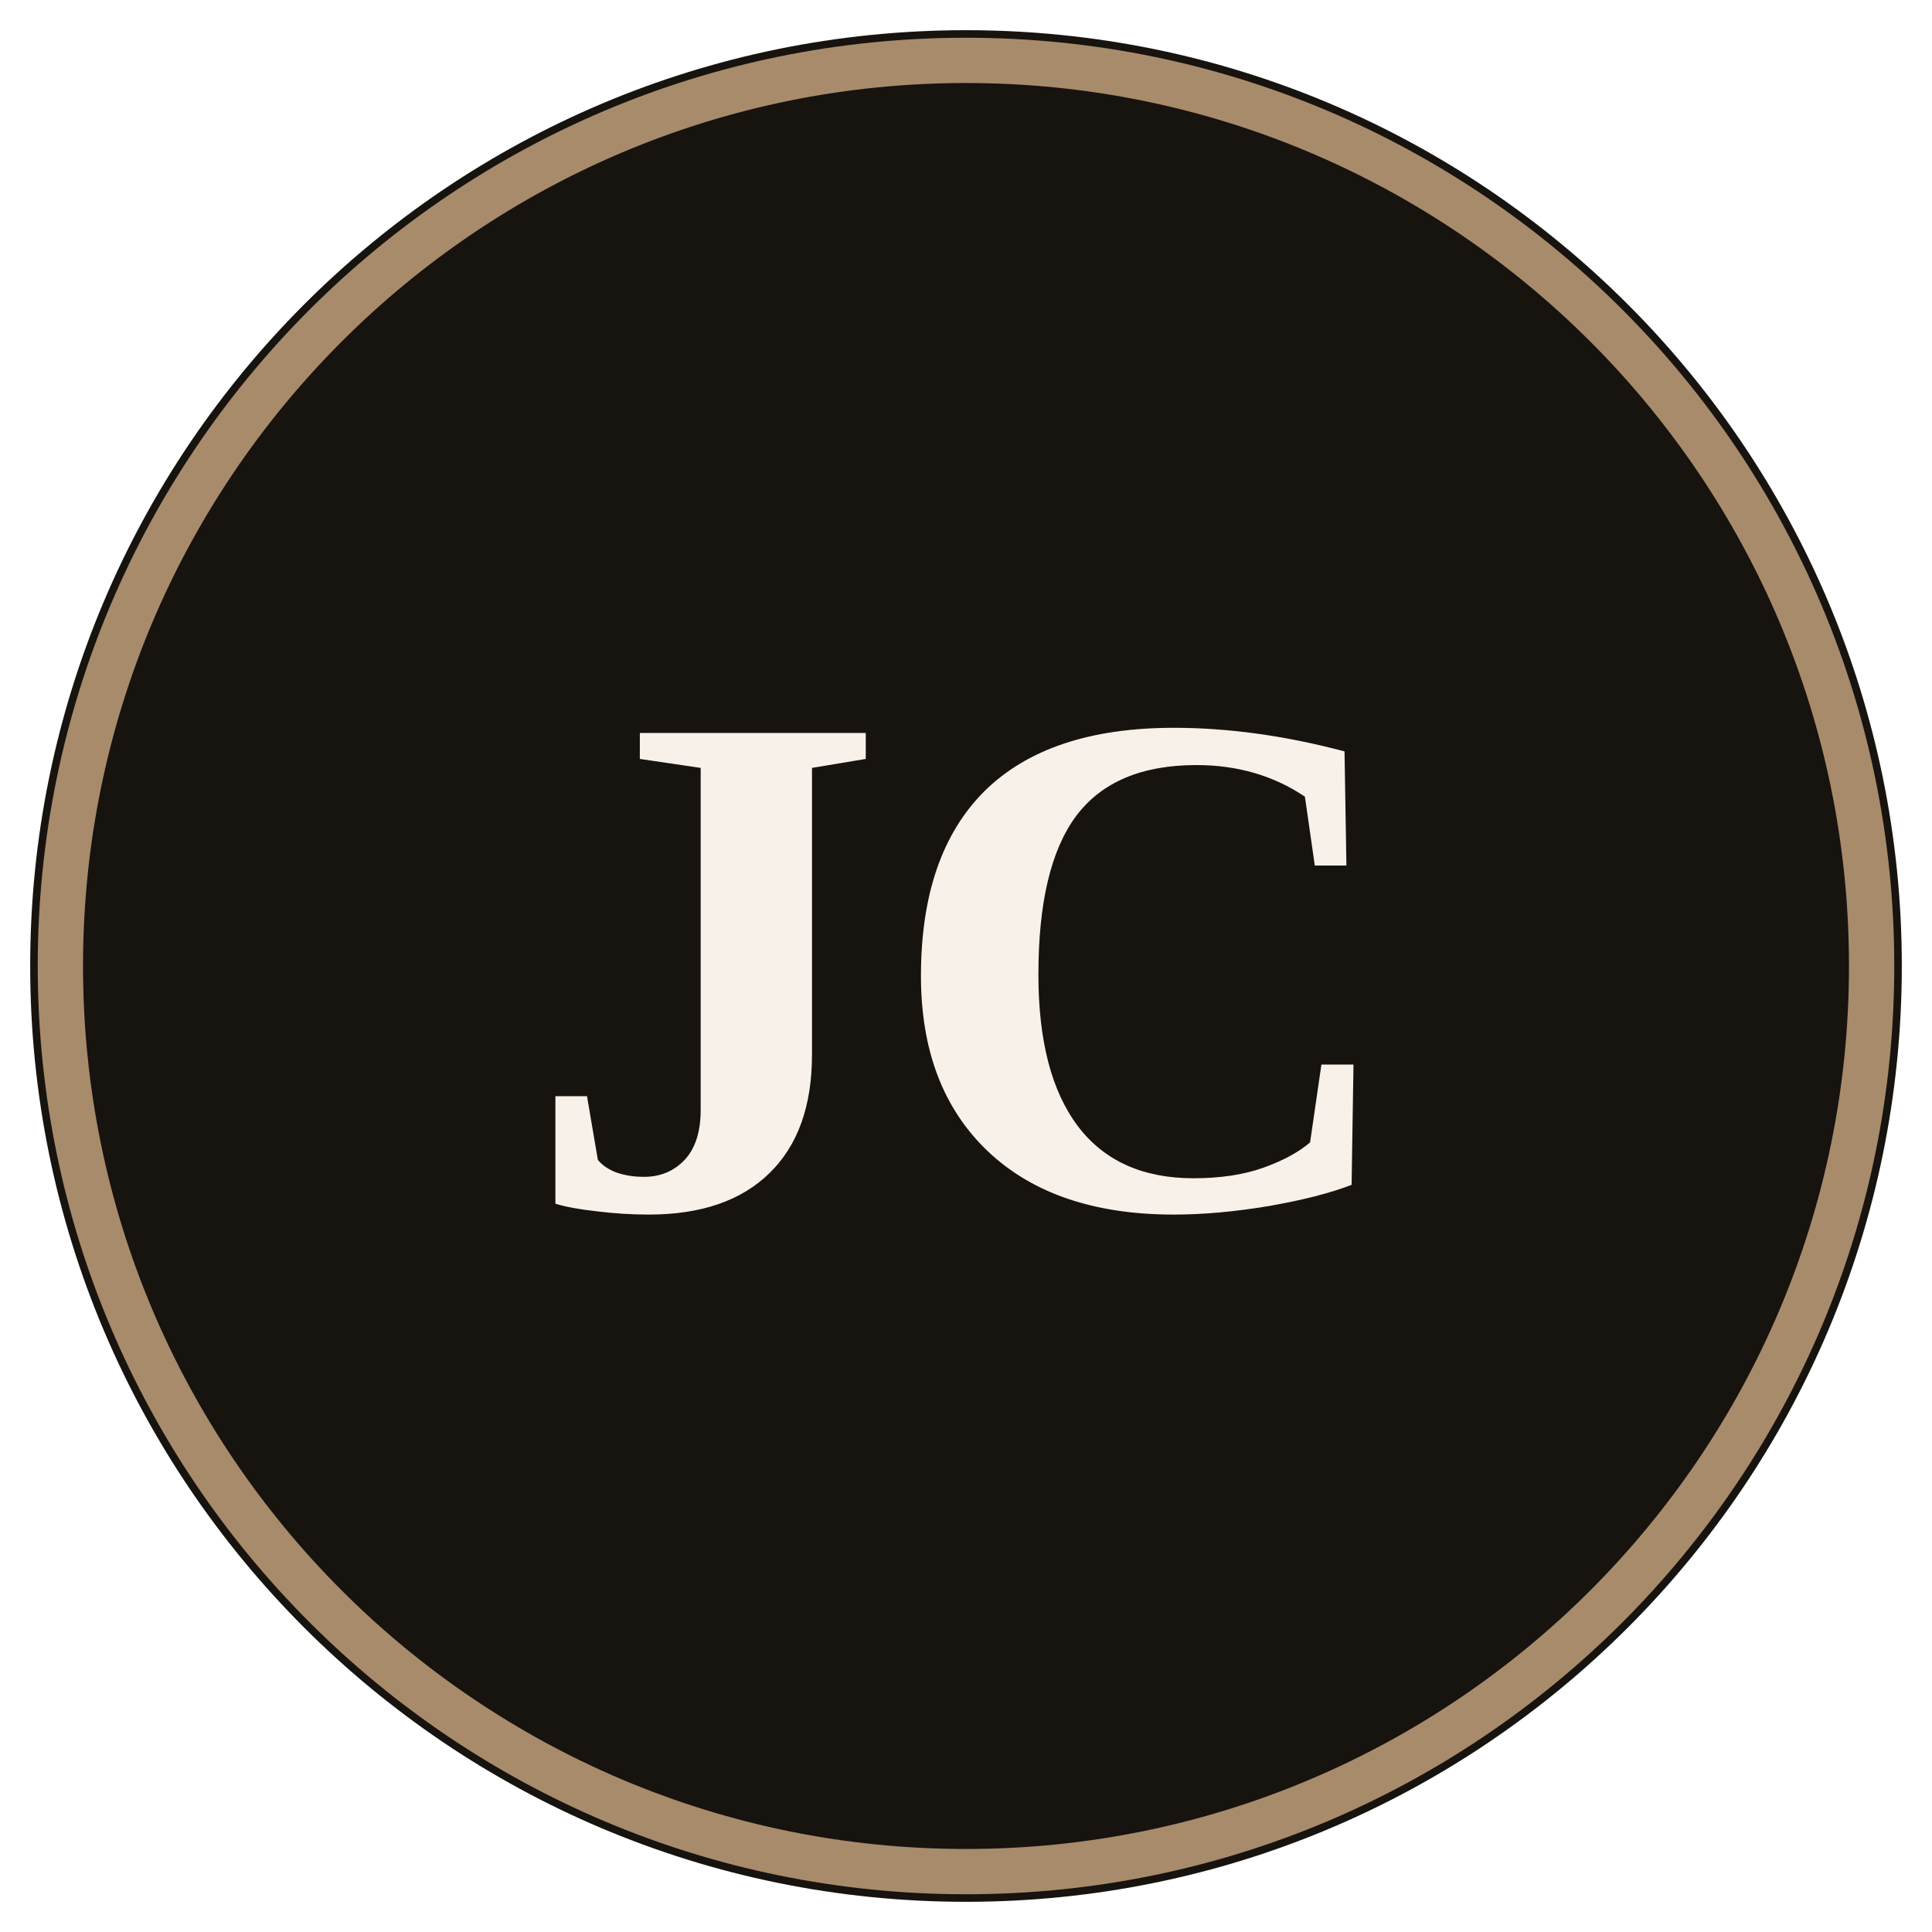
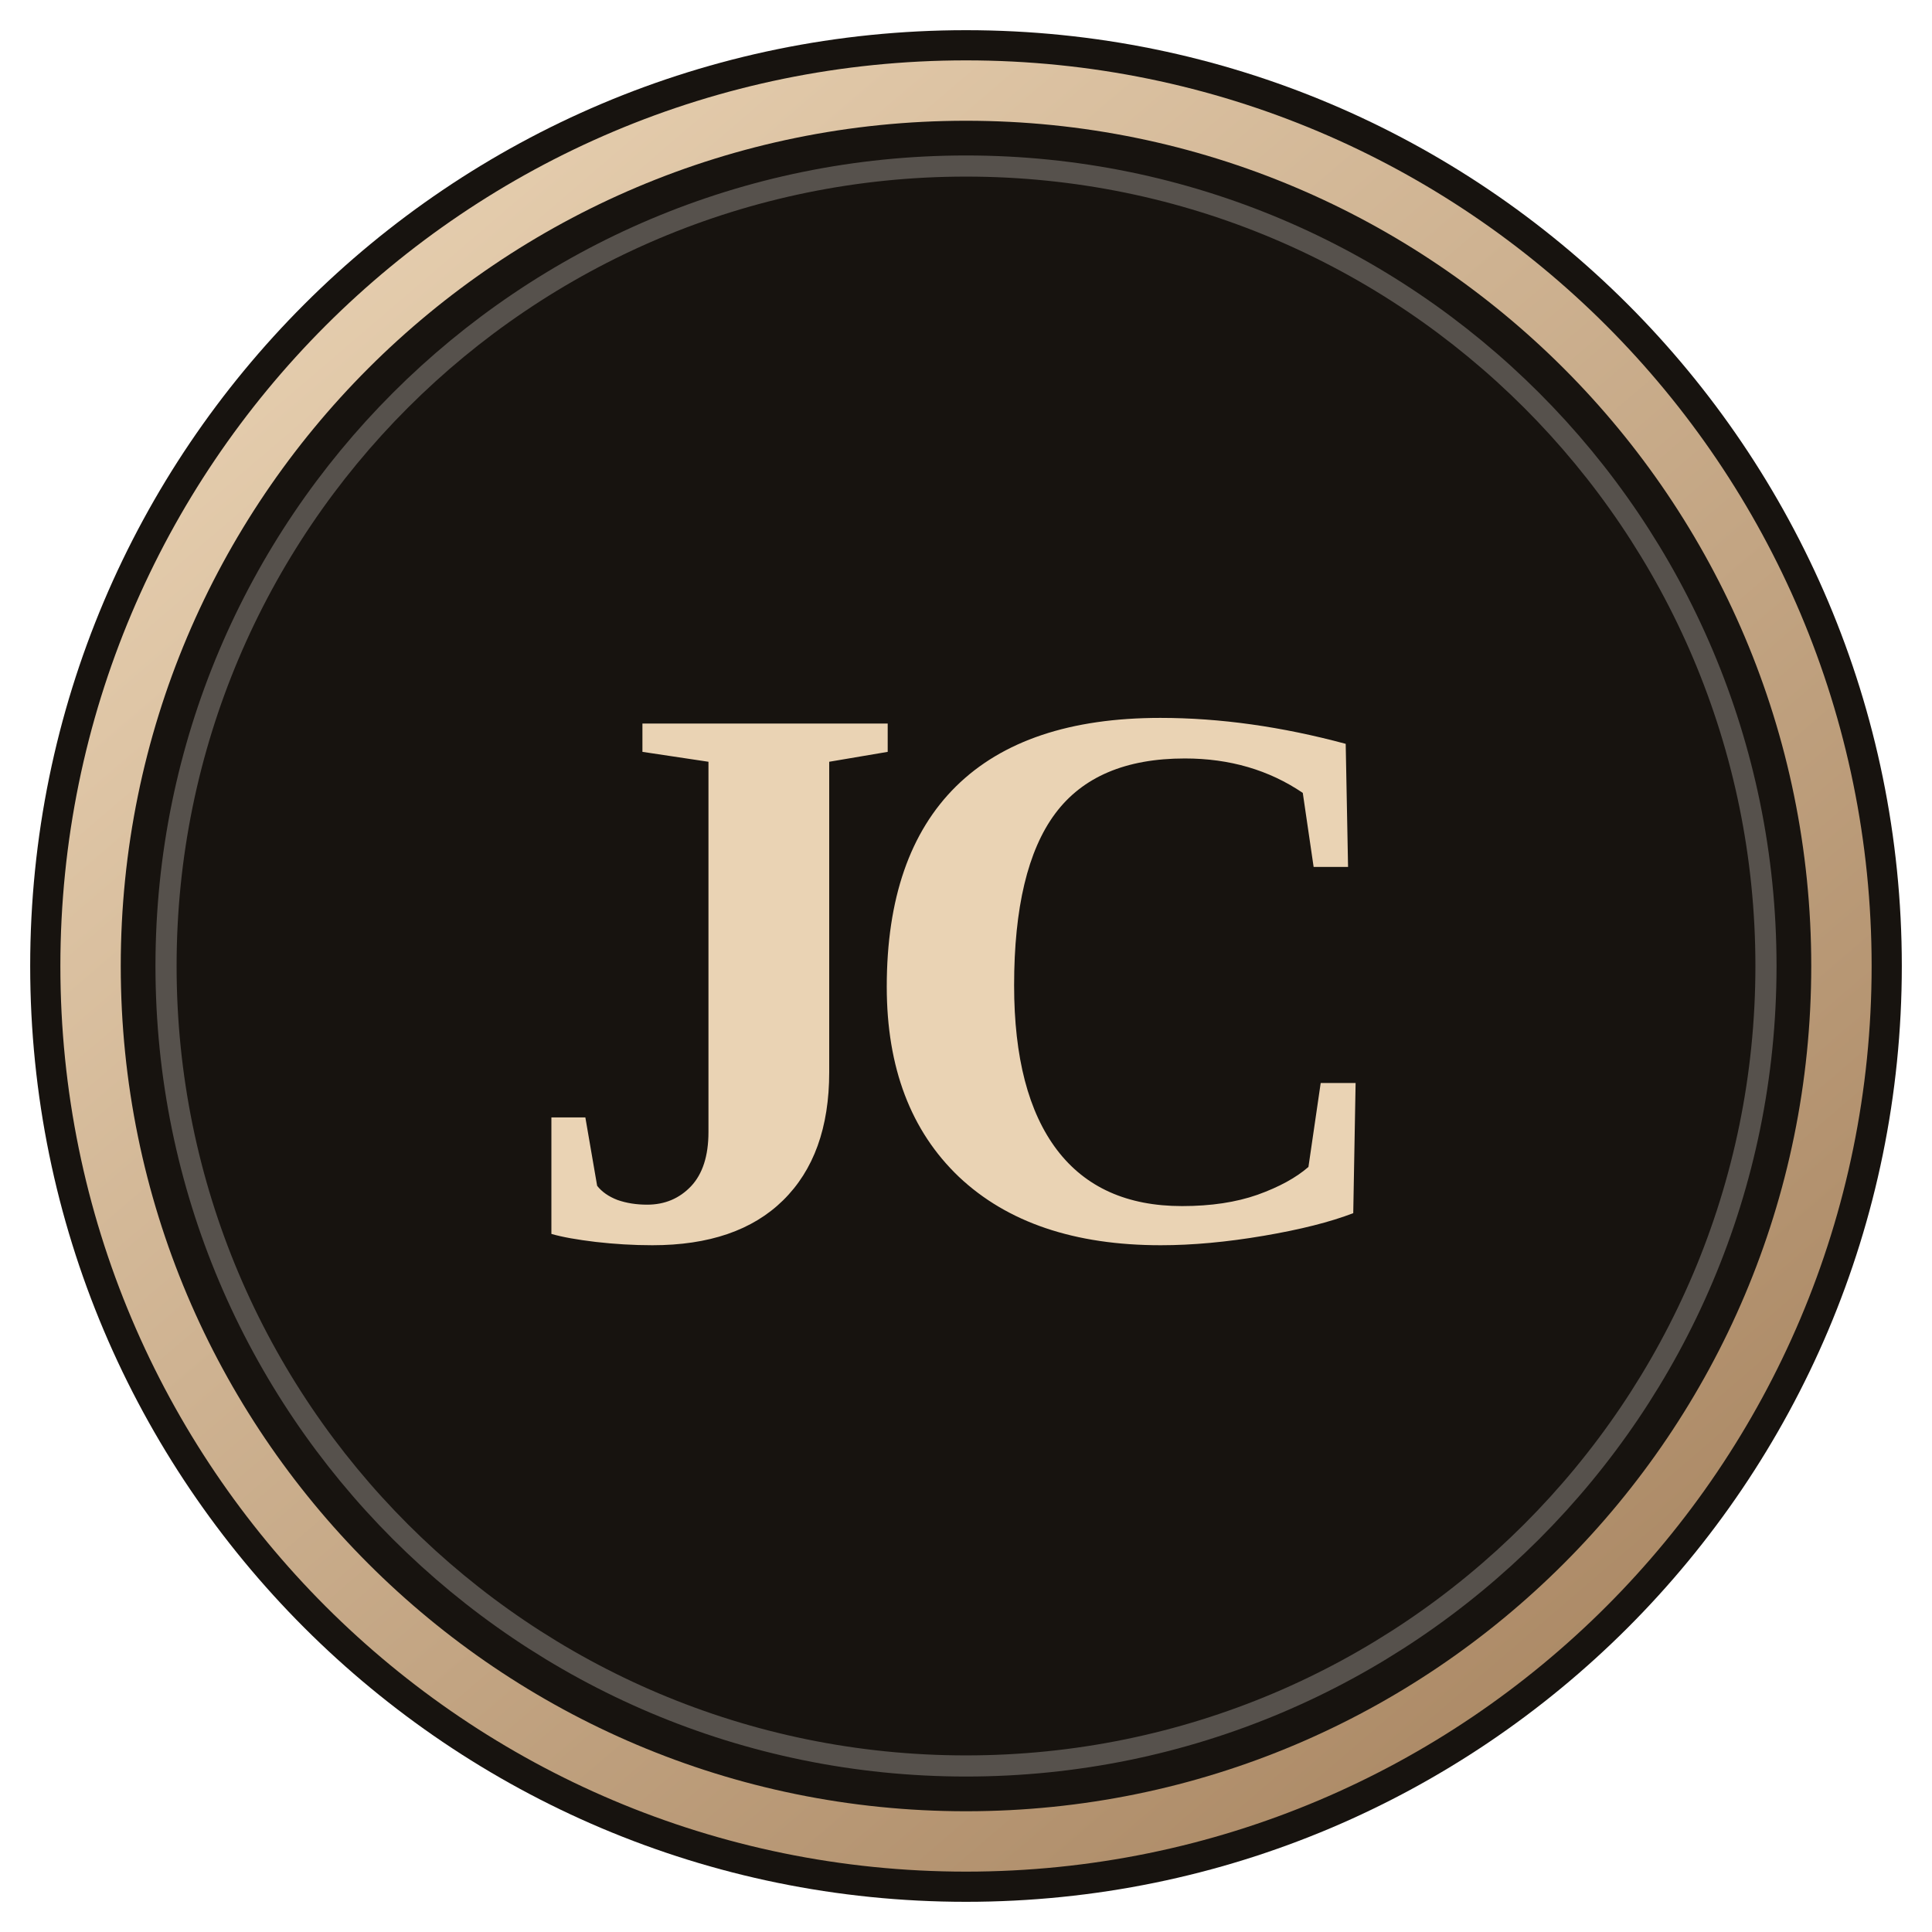
<svg xmlns="http://www.w3.org/2000/svg" viewBox="0 0 64 64">
+   <defs>
+     <linearGradient id="g" x1="8" y1="4" x2="56" y2="60" gradientUnits="userSpaceOnUse">
+       <stop stop-color="#ead3b4" />
+       <stop offset="1" stop-color="#a78460" />
+     </linearGradient>
+   </defs>
  <circle cx="32" cy="32" r="31" fill="#17130f" />
-   <circle cx="32" cy="32" r="30" fill="none" stroke="#a88b6b" stroke-width="1.5" />
-   <text x="32" y="40" text-anchor="middle" font-family="Georgia, 'Times New Roman', serif" font-weight="700" font-size="24" fill="#f7f1e9">JC</text>
+   <circle cx="32" cy="32" r="29" fill="none" stroke="url(#g)" stroke-width="2" />
+   <circle cx="32" cy="32" r="26.5" fill="none" stroke="#f7f1e9" stroke-opacity=".28" stroke-width=".7" />
+   <text x="32" y="41" text-anchor="middle" font-family="Georgia, 'Times New Roman', serif" font-weight="700" font-size="26" letter-spacing="-2" fill="#ead3b4">JC</text>
</svg>
